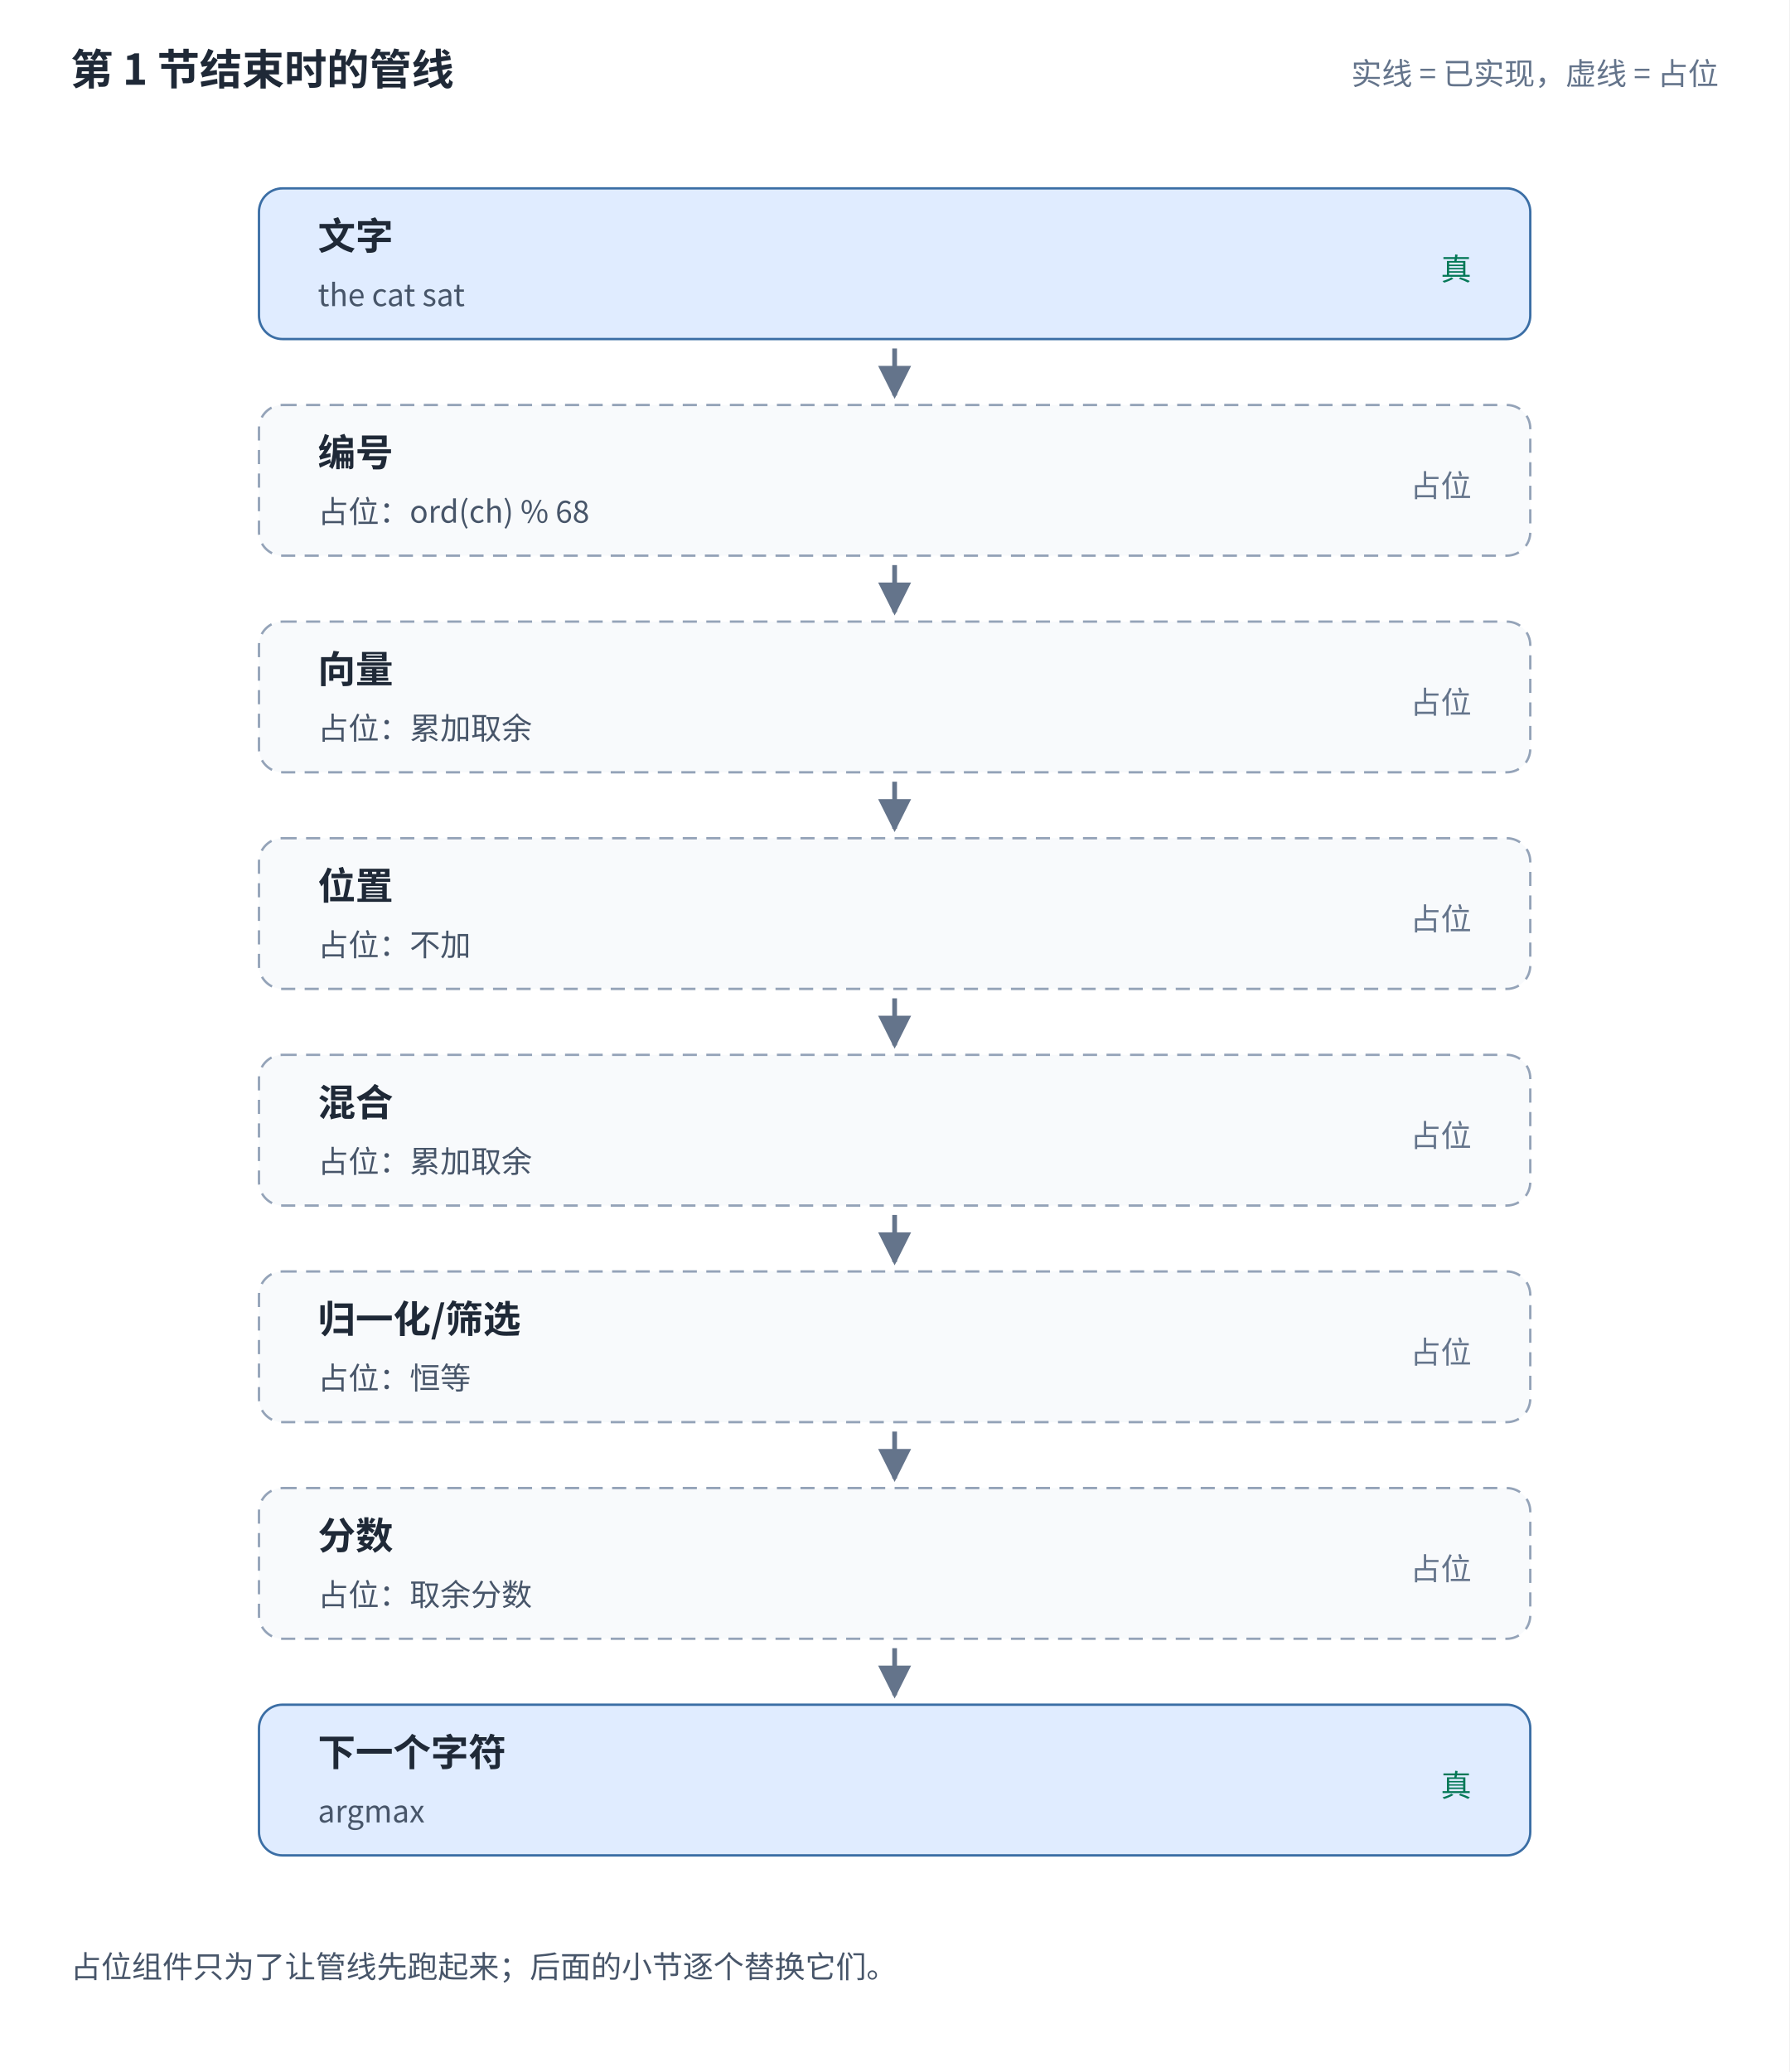
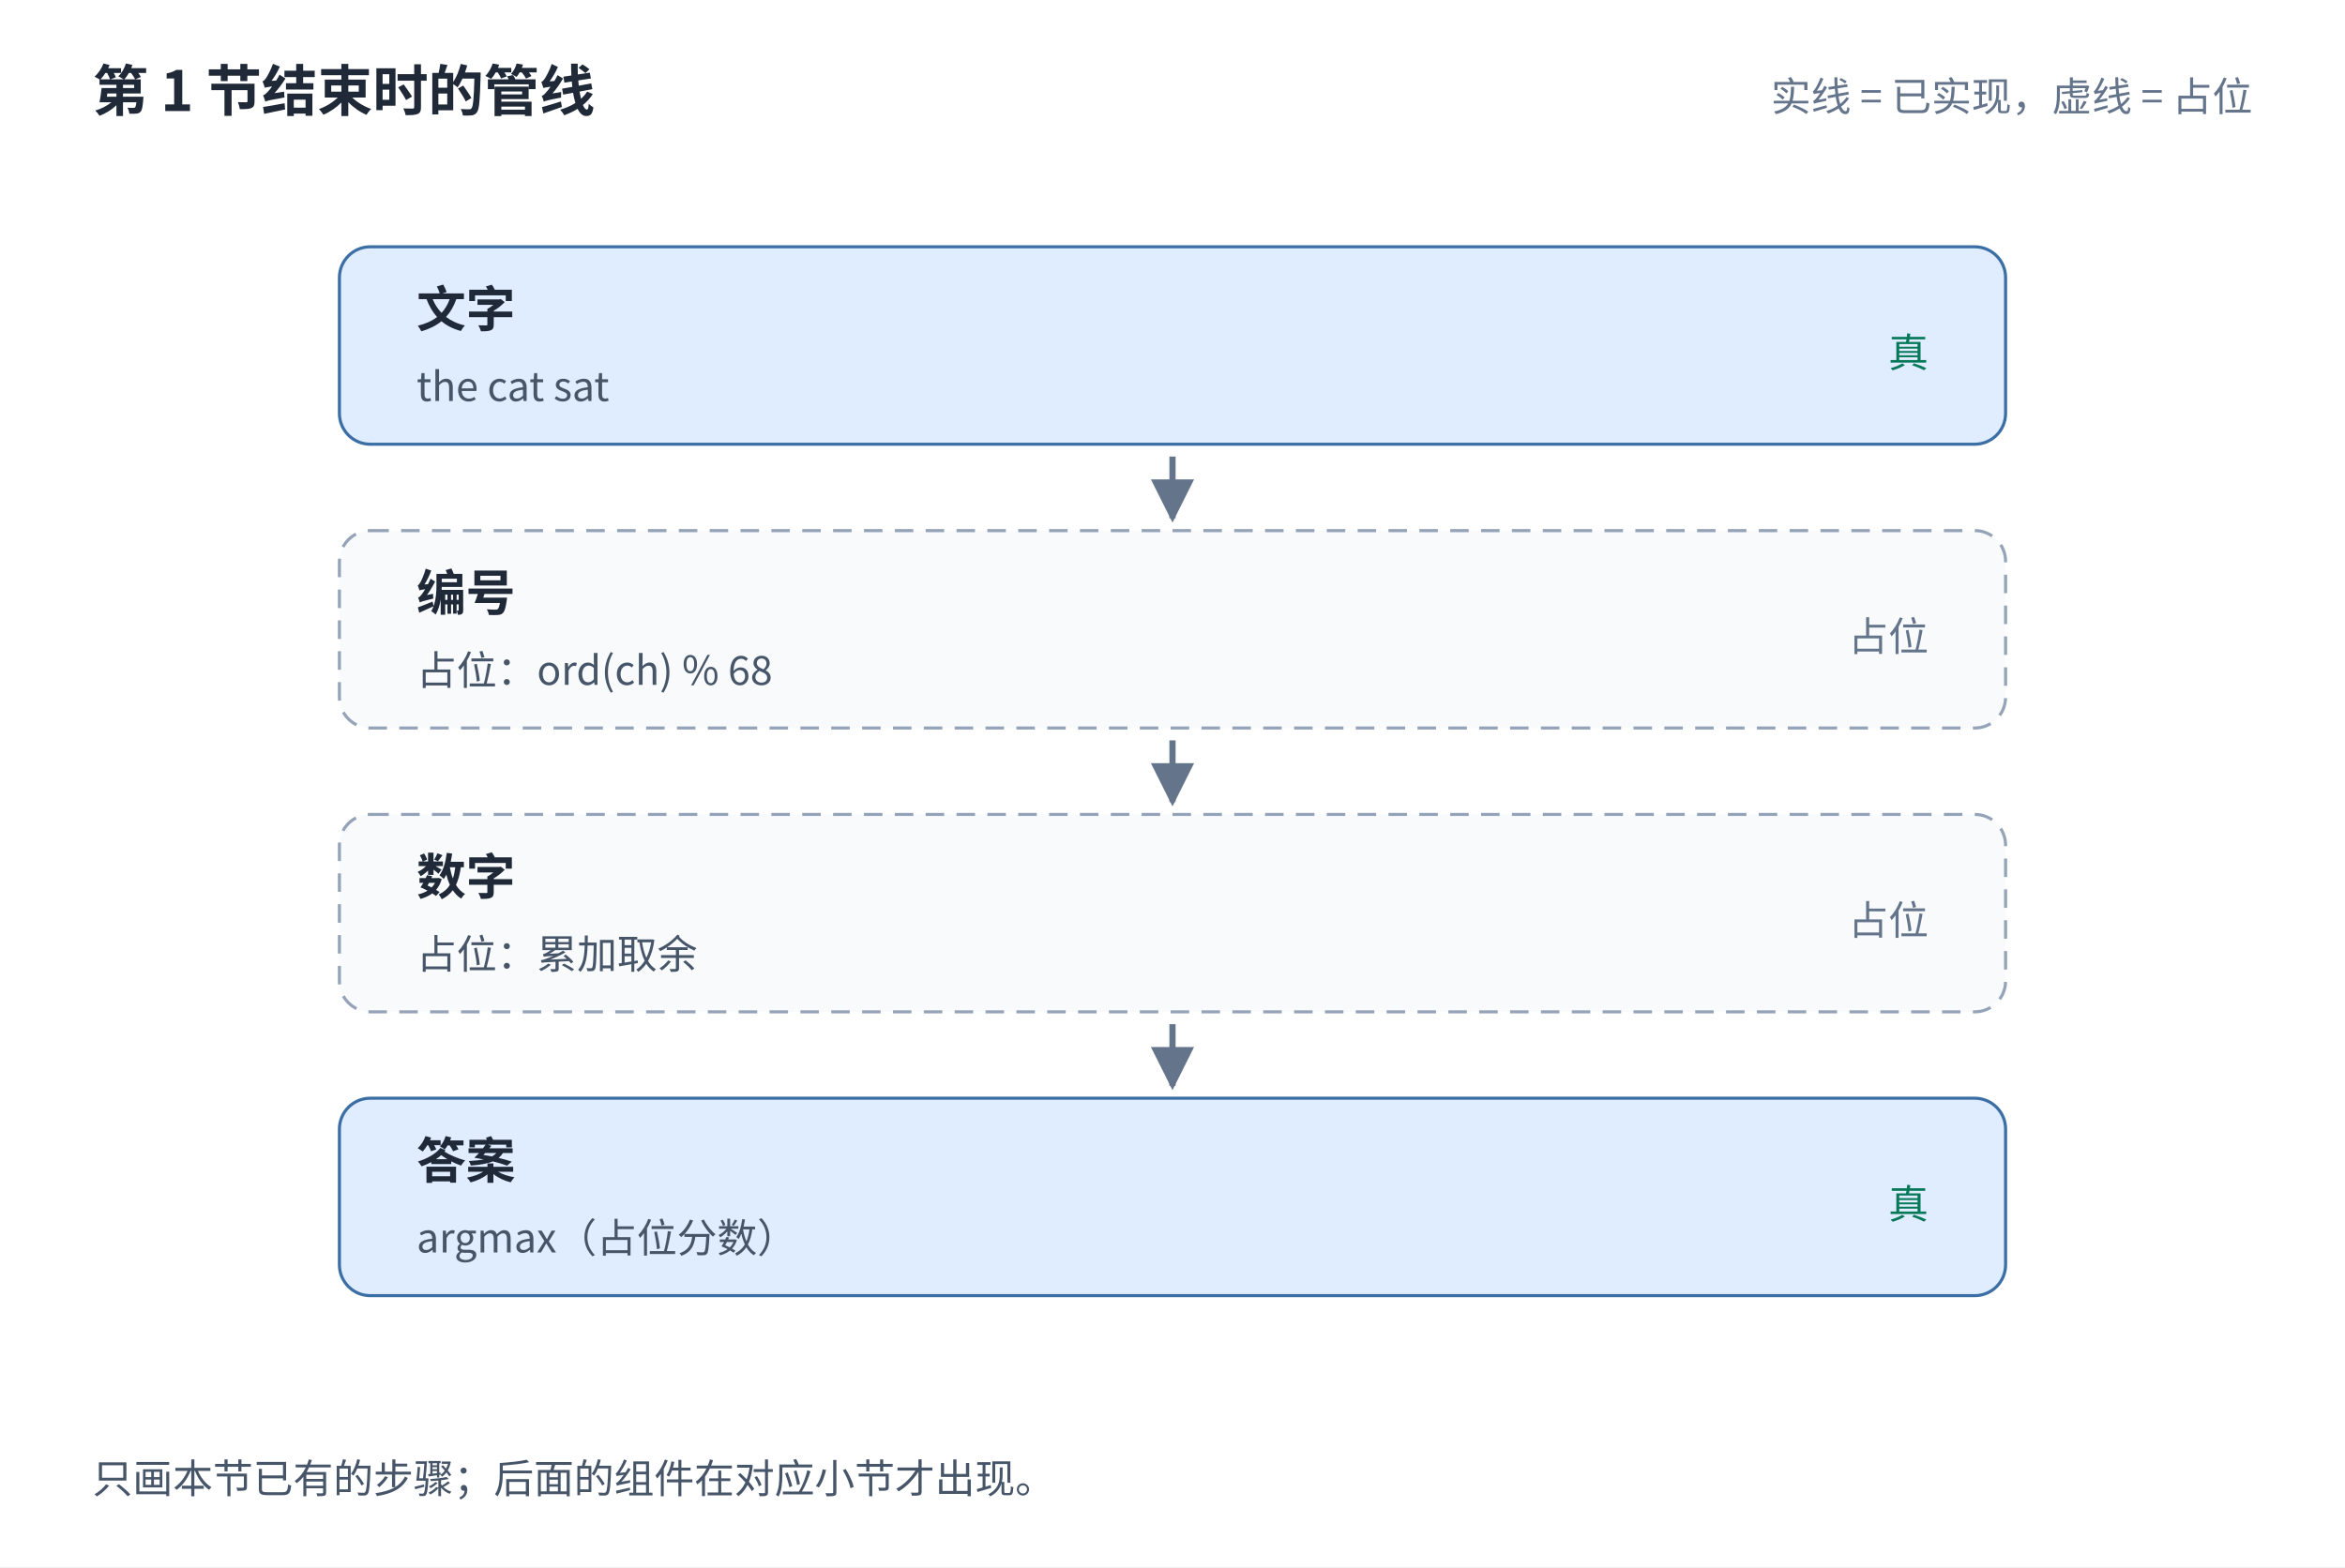
- <svg xmlns="http://www.w3.org/2000/svg" viewBox="0 0 760 880" role="img" aria-labelledby="title desc">
-   <rect width="760" height="880" fill="#ffffff" />
+ <svg xmlns="http://www.w3.org/2000/svg" viewBox="0 0 760 508" role="img" aria-labelledby="title desc">
+   <rect width="760" height="508" fill="#ffffff" />
  <text x="30" y="36" font-family="system-ui, 'Noto Sans CJK SC', sans-serif" font-size="18" font-weight="600" fill="#1f2937">第 1 节结束时的管线</text>
  <text x="730" y="36" text-anchor="end" font-family="system-ui, 'Noto Sans CJK SC', sans-serif" font-size="13" fill="#64748b">实线 = 已实现，虚线 = 占位</text>
  <rect x="110" y="80" width="540" height="64" rx="10" fill="#e0ecff" stroke="#3b6ea5" />
  <text x="135" y="106" font-family="system-ui, 'Noto Sans CJK SC', sans-serif" font-size="16" font-weight="600" fill="#1f2937">文字</text>
  <text x="135" y="130" font-family="system-ui, 'Noto Sans CJK SC', sans-serif" font-size="13" fill="#475569">the cat sat</text>
  <text x="625" y="119" text-anchor="end" font-family="system-ui, 'Noto Sans CJK SC', sans-serif" font-size="13" fill="#047857">真</text>
  <line x1="380" y1="148" x2="380" y2="168" stroke="#64748b" stroke-width="2" marker-end="url(#arrow)" />
  <rect x="110" y="172" width="540" height="64" rx="10" fill="#f8fafc" stroke="#94a3b8" stroke-dasharray="6 4" />
  <text x="135" y="198" font-family="system-ui, 'Noto Sans CJK SC', sans-serif" font-size="16" font-weight="600" fill="#1f2937">编号</text>
  <text x="135" y="222" font-family="system-ui, 'Noto Sans CJK SC', sans-serif" font-size="13" fill="#475569">占位：ord(ch) % 68</text>
  <text x="625" y="211" text-anchor="end" font-family="system-ui, 'Noto Sans CJK SC', sans-serif" font-size="13" fill="#64748b">占位</text>
  <line x1="380" y1="240" x2="380" y2="260" stroke="#64748b" stroke-width="2" marker-end="url(#arrow)" />
  <rect x="110" y="264" width="540" height="64" rx="10" fill="#f8fafc" stroke="#94a3b8" stroke-dasharray="6 4" />
-   <text x="135" y="290" font-family="system-ui, 'Noto Sans CJK SC', sans-serif" font-size="16" font-weight="600" fill="#1f2937">向量</text>
+   <text x="135" y="290" font-family="system-ui, 'Noto Sans CJK SC', sans-serif" font-size="16" font-weight="600" fill="#1f2937">数字</text>
  <text x="135" y="314" font-family="system-ui, 'Noto Sans CJK SC', sans-serif" font-size="13" fill="#475569">占位：累加取余</text>
  <text x="625" y="303" text-anchor="end" font-family="system-ui, 'Noto Sans CJK SC', sans-serif" font-size="13" fill="#64748b">占位</text>
  <line x1="380" y1="332" x2="380" y2="352" stroke="#64748b" stroke-width="2" marker-end="url(#arrow)" />
-   <rect x="110" y="356" width="540" height="64" rx="10" fill="#f8fafc" stroke="#94a3b8" stroke-dasharray="6 4" />
-   <text x="135" y="382" font-family="system-ui, 'Noto Sans CJK SC', sans-serif" font-size="16" font-weight="600" fill="#1f2937">位置</text>
-   <text x="135" y="406" font-family="system-ui, 'Noto Sans CJK SC', sans-serif" font-size="13" fill="#475569">占位：不加</text>
-   <text x="625" y="395" text-anchor="end" font-family="system-ui, 'Noto Sans CJK SC', sans-serif" font-size="13" fill="#64748b">占位</text>
-   <line x1="380" y1="424" x2="380" y2="444" stroke="#64748b" stroke-width="2" marker-end="url(#arrow)" />
-   <rect x="110" y="448" width="540" height="64" rx="10" fill="#f8fafc" stroke="#94a3b8" stroke-dasharray="6 4" />
-   <text x="135" y="474" font-family="system-ui, 'Noto Sans CJK SC', sans-serif" font-size="16" font-weight="600" fill="#1f2937">混合</text>
-   <text x="135" y="498" font-family="system-ui, 'Noto Sans CJK SC', sans-serif" font-size="13" fill="#475569">占位：累加取余</text>
-   <text x="625" y="487" text-anchor="end" font-family="system-ui, 'Noto Sans CJK SC', sans-serif" font-size="13" fill="#64748b">占位</text>
-   <line x1="380" y1="516" x2="380" y2="536" stroke="#64748b" stroke-width="2" marker-end="url(#arrow)" />
-   <rect x="110" y="540" width="540" height="64" rx="10" fill="#f8fafc" stroke="#94a3b8" stroke-dasharray="6 4" />
-   <text x="135" y="566" font-family="system-ui, 'Noto Sans CJK SC', sans-serif" font-size="16" font-weight="600" fill="#1f2937">归一化/筛选</text>
-   <text x="135" y="590" font-family="system-ui, 'Noto Sans CJK SC', sans-serif" font-size="13" fill="#475569">占位：恒等</text>
-   <text x="625" y="579" text-anchor="end" font-family="system-ui, 'Noto Sans CJK SC', sans-serif" font-size="13" fill="#64748b">占位</text>
-   <line x1="380" y1="608" x2="380" y2="628" stroke="#64748b" stroke-width="2" marker-end="url(#arrow)" />
-   <rect x="110" y="632" width="540" height="64" rx="10" fill="#f8fafc" stroke="#94a3b8" stroke-dasharray="6 4" />
-   <text x="135" y="658" font-family="system-ui, 'Noto Sans CJK SC', sans-serif" font-size="16" font-weight="600" fill="#1f2937">分数</text>
-   <text x="135" y="682" font-family="system-ui, 'Noto Sans CJK SC', sans-serif" font-size="13" fill="#475569">占位：取余分数</text>
-   <text x="625" y="671" text-anchor="end" font-family="system-ui, 'Noto Sans CJK SC', sans-serif" font-size="13" fill="#64748b">占位</text>
-   <line x1="380" y1="700" x2="380" y2="720" stroke="#64748b" stroke-width="2" marker-end="url(#arrow)" />
-   <rect x="110" y="724" width="540" height="64" rx="10" fill="#e0ecff" stroke="#3b6ea5" />
-   <text x="135" y="750" font-family="system-ui, 'Noto Sans CJK SC', sans-serif" font-size="16" font-weight="600" fill="#1f2937">下一个字符</text>
-   <text x="135" y="774" font-family="system-ui, 'Noto Sans CJK SC', sans-serif" font-size="13" fill="#475569">argmax</text>
-   <text x="625" y="763" text-anchor="end" font-family="system-ui, 'Noto Sans CJK SC', sans-serif" font-size="13" fill="#047857">真</text>
-   <text x="30" y="840" font-family="system-ui, 'Noto Sans CJK SC', sans-serif" font-size="13" fill="#475569">占位组件只为了让管线先跑起来；后面的小节逐个替换它们。</text>
+   <rect x="110" y="356" width="540" height="64" rx="10" fill="#e0ecff" stroke="#3b6ea5" />
+   <text x="135" y="382" font-family="system-ui, 'Noto Sans CJK SC', sans-serif" font-size="16" font-weight="600" fill="#1f2937">答案</text>
+   <text x="135" y="406" font-family="system-ui, 'Noto Sans CJK SC', sans-serif" font-size="13" fill="#475569">argmax（占位分数）</text>
+   <text x="625" y="395" text-anchor="end" font-family="system-ui, 'Noto Sans CJK SC', sans-serif" font-size="13" fill="#047857">真</text>
+   <text x="30" y="484" font-family="system-ui, 'Noto Sans CJK SC', sans-serif" font-size="13" fill="#475569">只画本节已有的步骤；后面的组件在对应小节才出现。</text>
  <defs>
    <marker id="arrow" viewBox="0 0 10 10" refX="9" refY="5" markerWidth="7" markerHeight="7" orient="auto-start-reverse">
      <path d="M 0 0 L 10 5 L 0 10 z" fill="#64748b" />
    </marker>
  </defs>
</svg>
